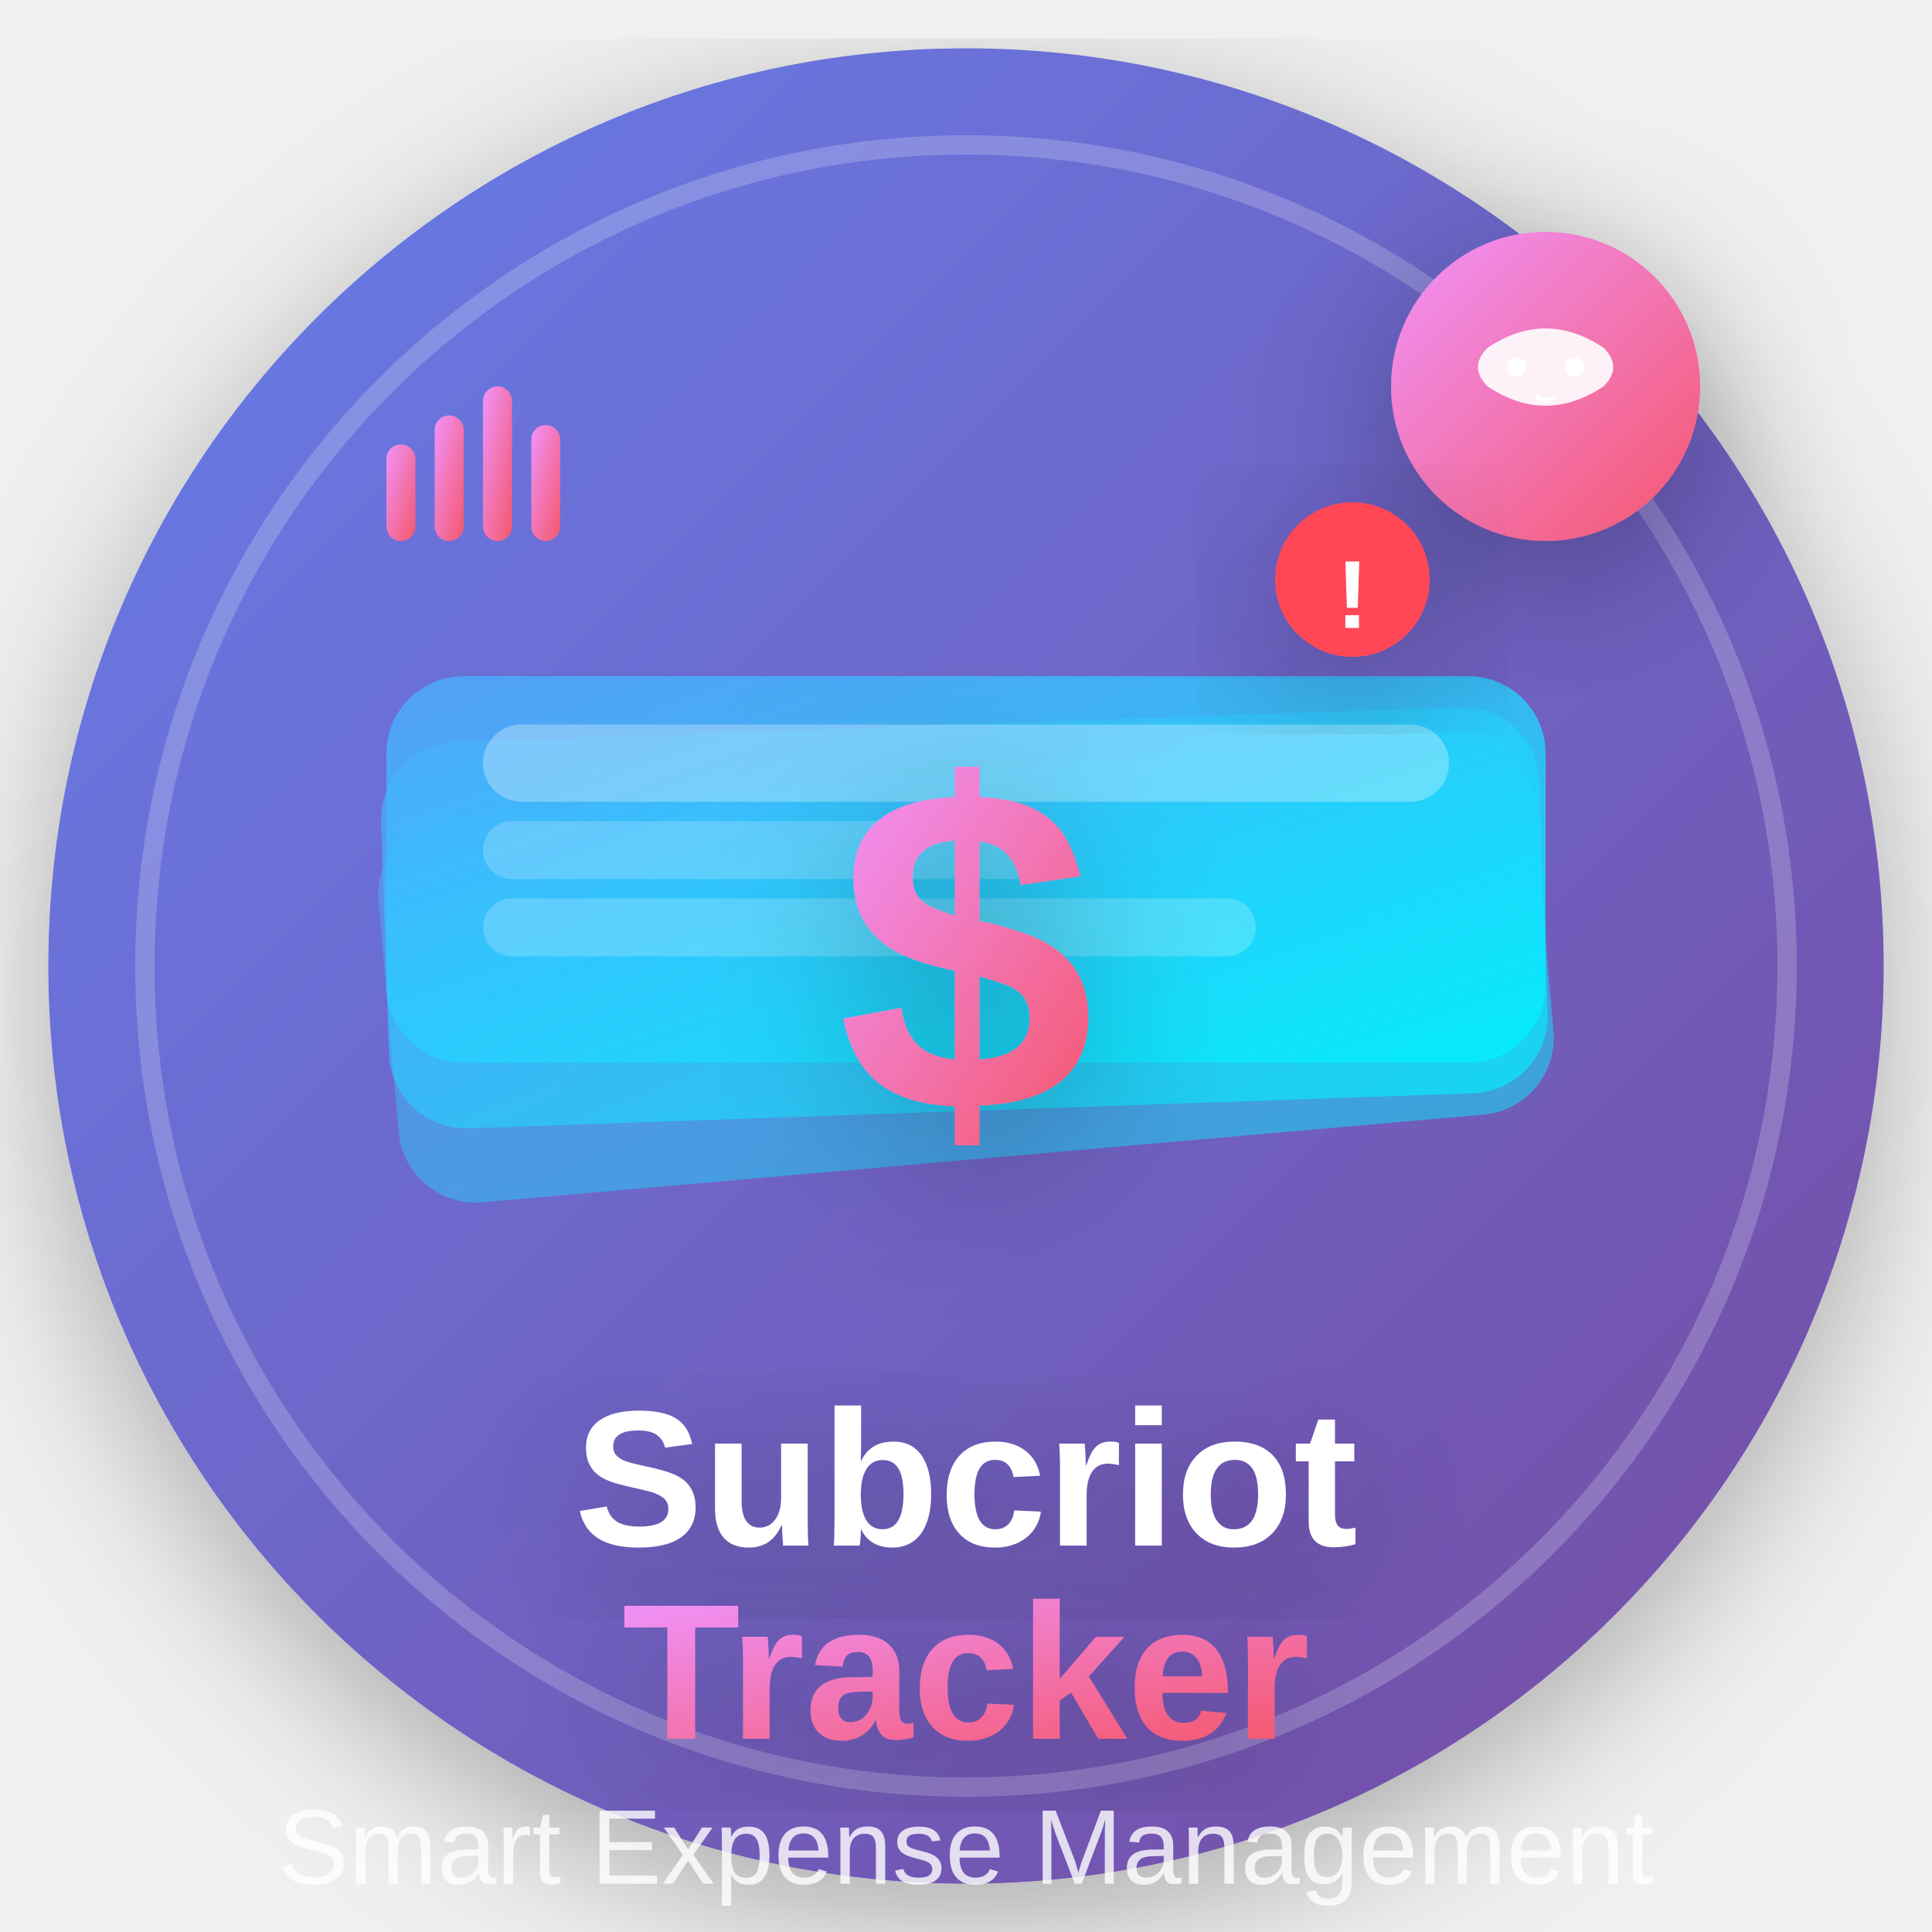
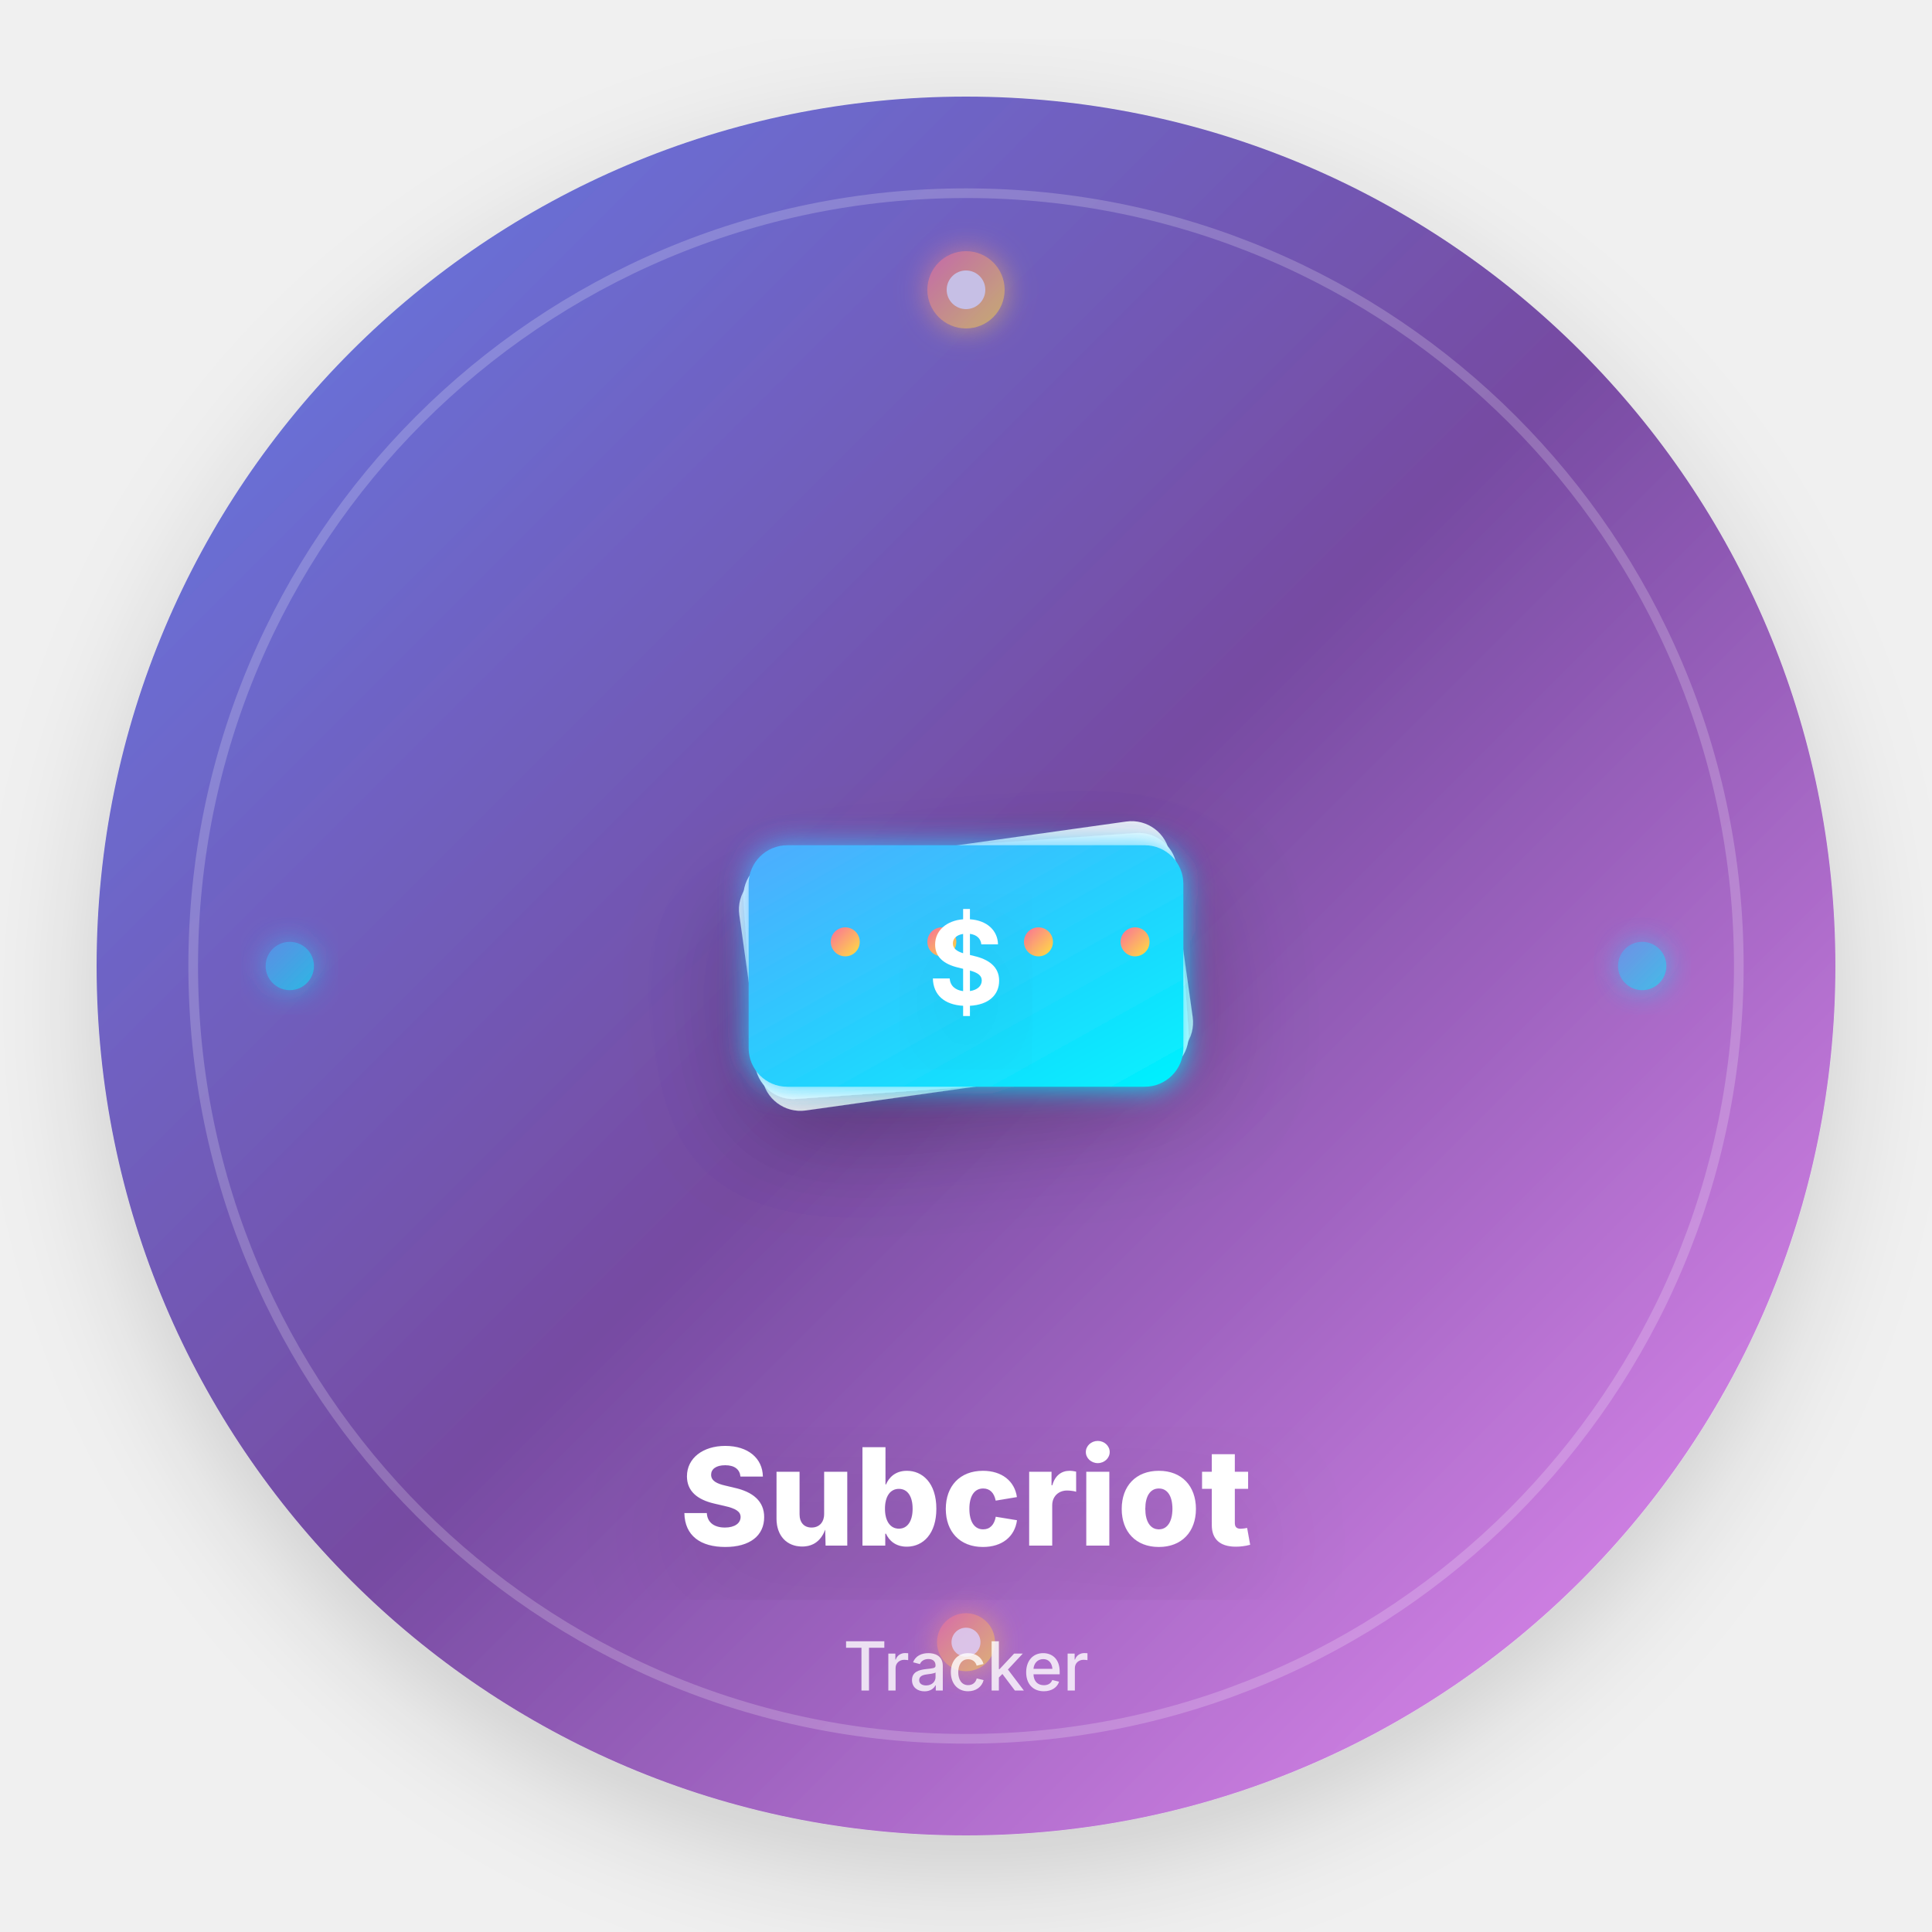
- <svg xmlns="http://www.w3.org/2000/svg" width="200" height="200" viewBox="0 0 200 200">
+ <svg xmlns="http://www.w3.org/2000/svg" width="400" height="400" viewBox="0 0 400 400">
  <defs>
    <linearGradient id="primaryGradient" x1="0%" y1="0%" x2="100%" y2="100%">
      <stop offset="0%" style="stop-color:#667eea;stop-opacity:1" />
-       <stop offset="100%" style="stop-color:#764ba2;stop-opacity:1" />
+       <stop offset="50%" style="stop-color:#764ba2;stop-opacity:1" />
+       <stop offset="100%" style="stop-color:#f093fb;stop-opacity:1" />
+     </linearGradient>
+     <linearGradient id="secondaryGradient" x1="0%" y1="0%" x2="100%" y2="100%">
+       <stop offset="0%" style="stop-color:#4facfe;stop-opacity:1" />
+       <stop offset="100%" style="stop-color:#00f2fe;stop-opacity:1" />
    </linearGradient>
    <linearGradient id="accentGradient" x1="0%" y1="0%" x2="100%" y2="100%">
-       <stop offset="0%" style="stop-color:#f093fb;stop-opacity:1" />
-       <stop offset="100%" style="stop-color:#f5576c;stop-opacity:1" />
-     </linearGradient>
-     <linearGradient id="cardGradient" x1="0%" y1="0%" x2="100%" y2="100%">
-       <stop offset="0%" style="stop-color:#4facfe;stop-opacity:0.8" />
-       <stop offset="100%" style="stop-color:#00f2fe;stop-opacity:0.8" />
+       <stop offset="0%" style="stop-color:#fa709a;stop-opacity:1" />
+       <stop offset="100%" style="stop-color:#fee140;stop-opacity:1" />
    </linearGradient>
    <filter id="shadow" x="-50%" y="-50%" width="200%" height="200%">
-       <feDropShadow dx="0" dy="4" stdDeviation="8" flood-color="#000000" flood-opacity="0.3" />
+       <feDropShadow dx="0" dy="8" stdDeviation="12" flood-color="#000000" flood-opacity="0.15" />
+     </filter>
+     <filter id="glow" x="-50%" y="-50%" width="200%" height="200%">
+       <feGaussianBlur stdDeviation="3" result="coloredBlur" />
+       <feMerge>
+         <feMergeNode in="coloredBlur" />
+         <feMergeNode in="SourceGraphic" />
+       </feMerge>
    </filter>
  </defs>
-   <circle cx="100" cy="100" r="95" fill="url(#primaryGradient)" filter="url(#shadow)" />
-   <circle cx="100" cy="100" r="85" fill="none" stroke="rgba(255,255,255,0.2)" stroke-width="2" />
-   <g transform="translate(100, 100)">
-     <rect x="-60" y="-20" width="120" height="40" fill="url(#cardGradient)" rx="8" opacity="0.6" transform="rotate(-5)" />
-     <rect x="-60" y="-25" width="120" height="40" fill="url(#cardGradient)" rx="8" opacity="0.8" transform="rotate(-2)" />
-     <rect x="-60" y="-30" width="120" height="40" fill="url(#cardGradient)" rx="8" opacity="1" />
-     <rect x="-50" y="-25" width="100" height="8" fill="rgba(255,255,255,0.3)" rx="4" />
-     <rect x="-50" y="-15" width="60" height="6" fill="rgba(255,255,255,0.2)" rx="3" />
-     <rect x="-50" y="-7" width="80" height="6" fill="rgba(255,255,255,0.2)" rx="3" />
+   <circle cx="200" cy="200" r="180" fill="url(#primaryGradient)" filter="url(#shadow)" />
+   <circle cx="200" cy="200" r="160" fill="none" stroke="rgba(255,255,255,0.2)" stroke-width="2" />
+   <g transform="translate(200, 200)">
+     <rect x="-45" y="-25" width="90" height="50" rx="8" ry="8" fill="rgba(255,255,255,0.9)" transform="rotate(-8)" filter="url(#shadow)" />
+     <rect x="-45" y="-25" width="90" height="50" rx="8" ry="8" fill="rgba(255,255,255,0.95)" transform="rotate(-4)" filter="url(#shadow)" />
+     <rect x="-45" y="-25" width="90" height="50" rx="8" ry="8" fill="url(#secondaryGradient)" filter="url(#glow)" />
+     <circle cx="-25" cy="-5" r="3" fill="url(#accentGradient)" />
+     <circle cx="-5" cy="-5" r="3" fill="url(#accentGradient)" />
+     <circle cx="15" cy="-5" r="3" fill="url(#accentGradient)" />
+     <circle cx="35" cy="-5" r="3" fill="url(#accentGradient)" />
+     <text x="0" y="8" font-family="SF Pro Display, -apple-system, BlinkMacSystemFont, sans-serif" font-size="24" font-weight="700" text-anchor="middle" fill="white" filter="url(#shadow)">$</text>
  </g>
-   <text x="100" y="115" text-anchor="middle" font-family="Arial, sans-serif" font-size="48" font-weight="900" fill="url(#accentGradient)" filter="url(#shadow)">$</text>
-   <g transform="translate(160, 40)">
-     <circle cx="0" cy="0" r="16" fill="url(#accentGradient)" filter="url(#shadow)" />
-     <path d="M-6 -4 Q0 -8 6 -4 Q8 -2 6 0 Q0 4 -6 0 Q-8 -2 -6 -4" fill="white" opacity="0.9" />
-     <circle cx="-3" cy="-2" r="1" fill="white" />
-     <circle cx="3" cy="-2" r="1" fill="white" />
-     <path d="M-1 1 Q0 2 1 1" stroke="white" stroke-width="0.5" fill="none" />
+   <g opacity="0.6">
+     <circle cx="200" cy="60" r="8" fill="url(#accentGradient)" filter="url(#glow)" />
+     <circle cx="200" cy="60" r="4" fill="white" />
+     <circle cx="200" cy="340" r="6" fill="url(#accentGradient)" filter="url(#glow)" />
+     <circle cx="200" cy="340" r="3" fill="white" />
+     <circle cx="60" cy="200" r="5" fill="url(#secondaryGradient)" filter="url(#glow)" />
+     <circle cx="340" cy="200" r="5" fill="url(#secondaryGradient)" filter="url(#glow)" />
  </g>
-   <g transform="translate(40, 40)">
-     <rect x="0" y="6" width="3" height="10" fill="url(#accentGradient)" rx="1.5" />
-     <rect x="5" y="3" width="3" height="13" fill="url(#accentGradient)" rx="1.5" />
-     <rect x="10" y="0" width="3" height="16" fill="url(#accentGradient)" rx="1.5" />
-     <rect x="15" y="4" width="3" height="12" fill="url(#accentGradient)" rx="1.5" />
-   </g>
-   <circle cx="140" cy="60" r="8" fill="#ff4757" filter="url(#shadow)" />
-   <text x="140" y="65" text-anchor="middle" font-family="Arial, sans-serif" font-size="10" font-weight="bold" fill="white">!</text>
-   <text x="100" y="160" text-anchor="middle" font-family="Arial, sans-serif" font-size="20" font-weight="700" fill="white" filter="url(#shadow)">Subcriot</text>
-   <text x="100" y="180" text-anchor="middle" font-family="Arial, sans-serif" font-size="20" font-weight="700" fill="url(#accentGradient)" filter="url(#shadow)">Tracker</text>
-   <text x="100" y="195" text-anchor="middle" font-family="Arial, sans-serif" font-size="11" fill="rgba(255,255,255,0.8)">Smart Expense Management</text>
+   <text x="200" y="320" font-family="SF Pro Display, -apple-system, BlinkMacSystemFont, sans-serif" font-size="28" font-weight="800" text-anchor="middle" fill="white" filter="url(#shadow)">Subcriot</text>
+   <text x="200" y="350" font-family="SF Pro Display, -apple-system, BlinkMacSystemFont, sans-serif" font-size="14" font-weight="500" text-anchor="middle" fill="rgba(255,255,255,0.8)">Tracker</text>
</svg>
